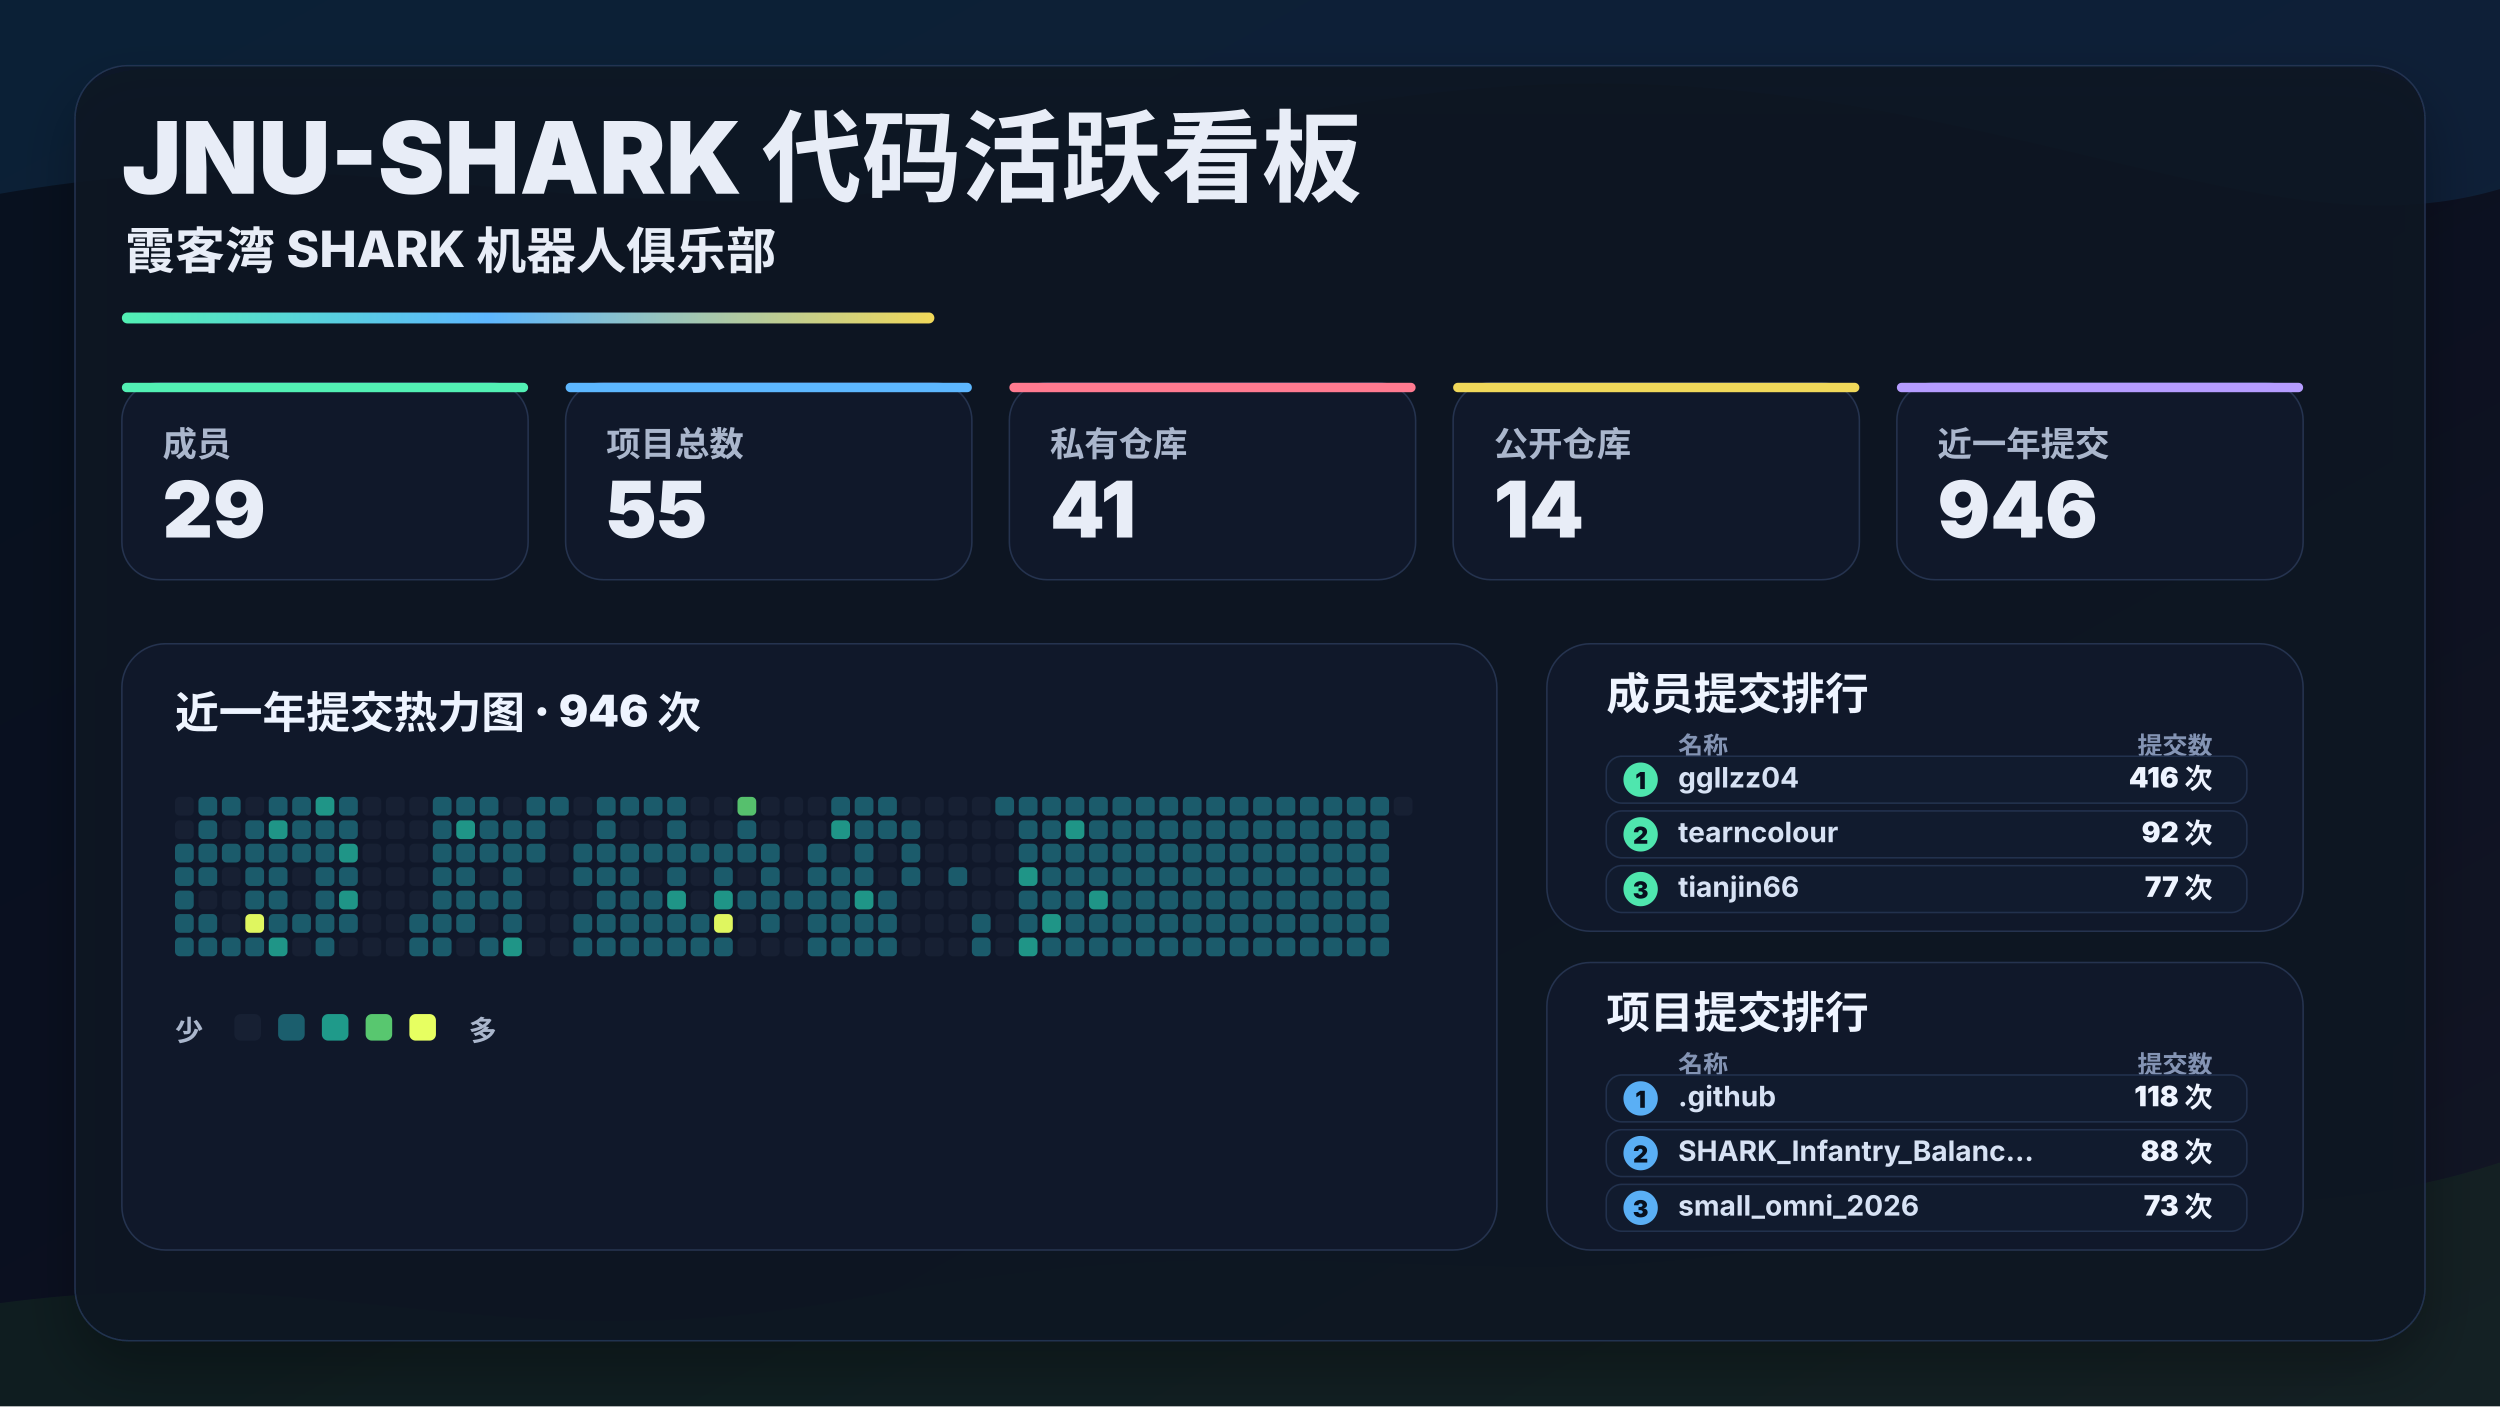
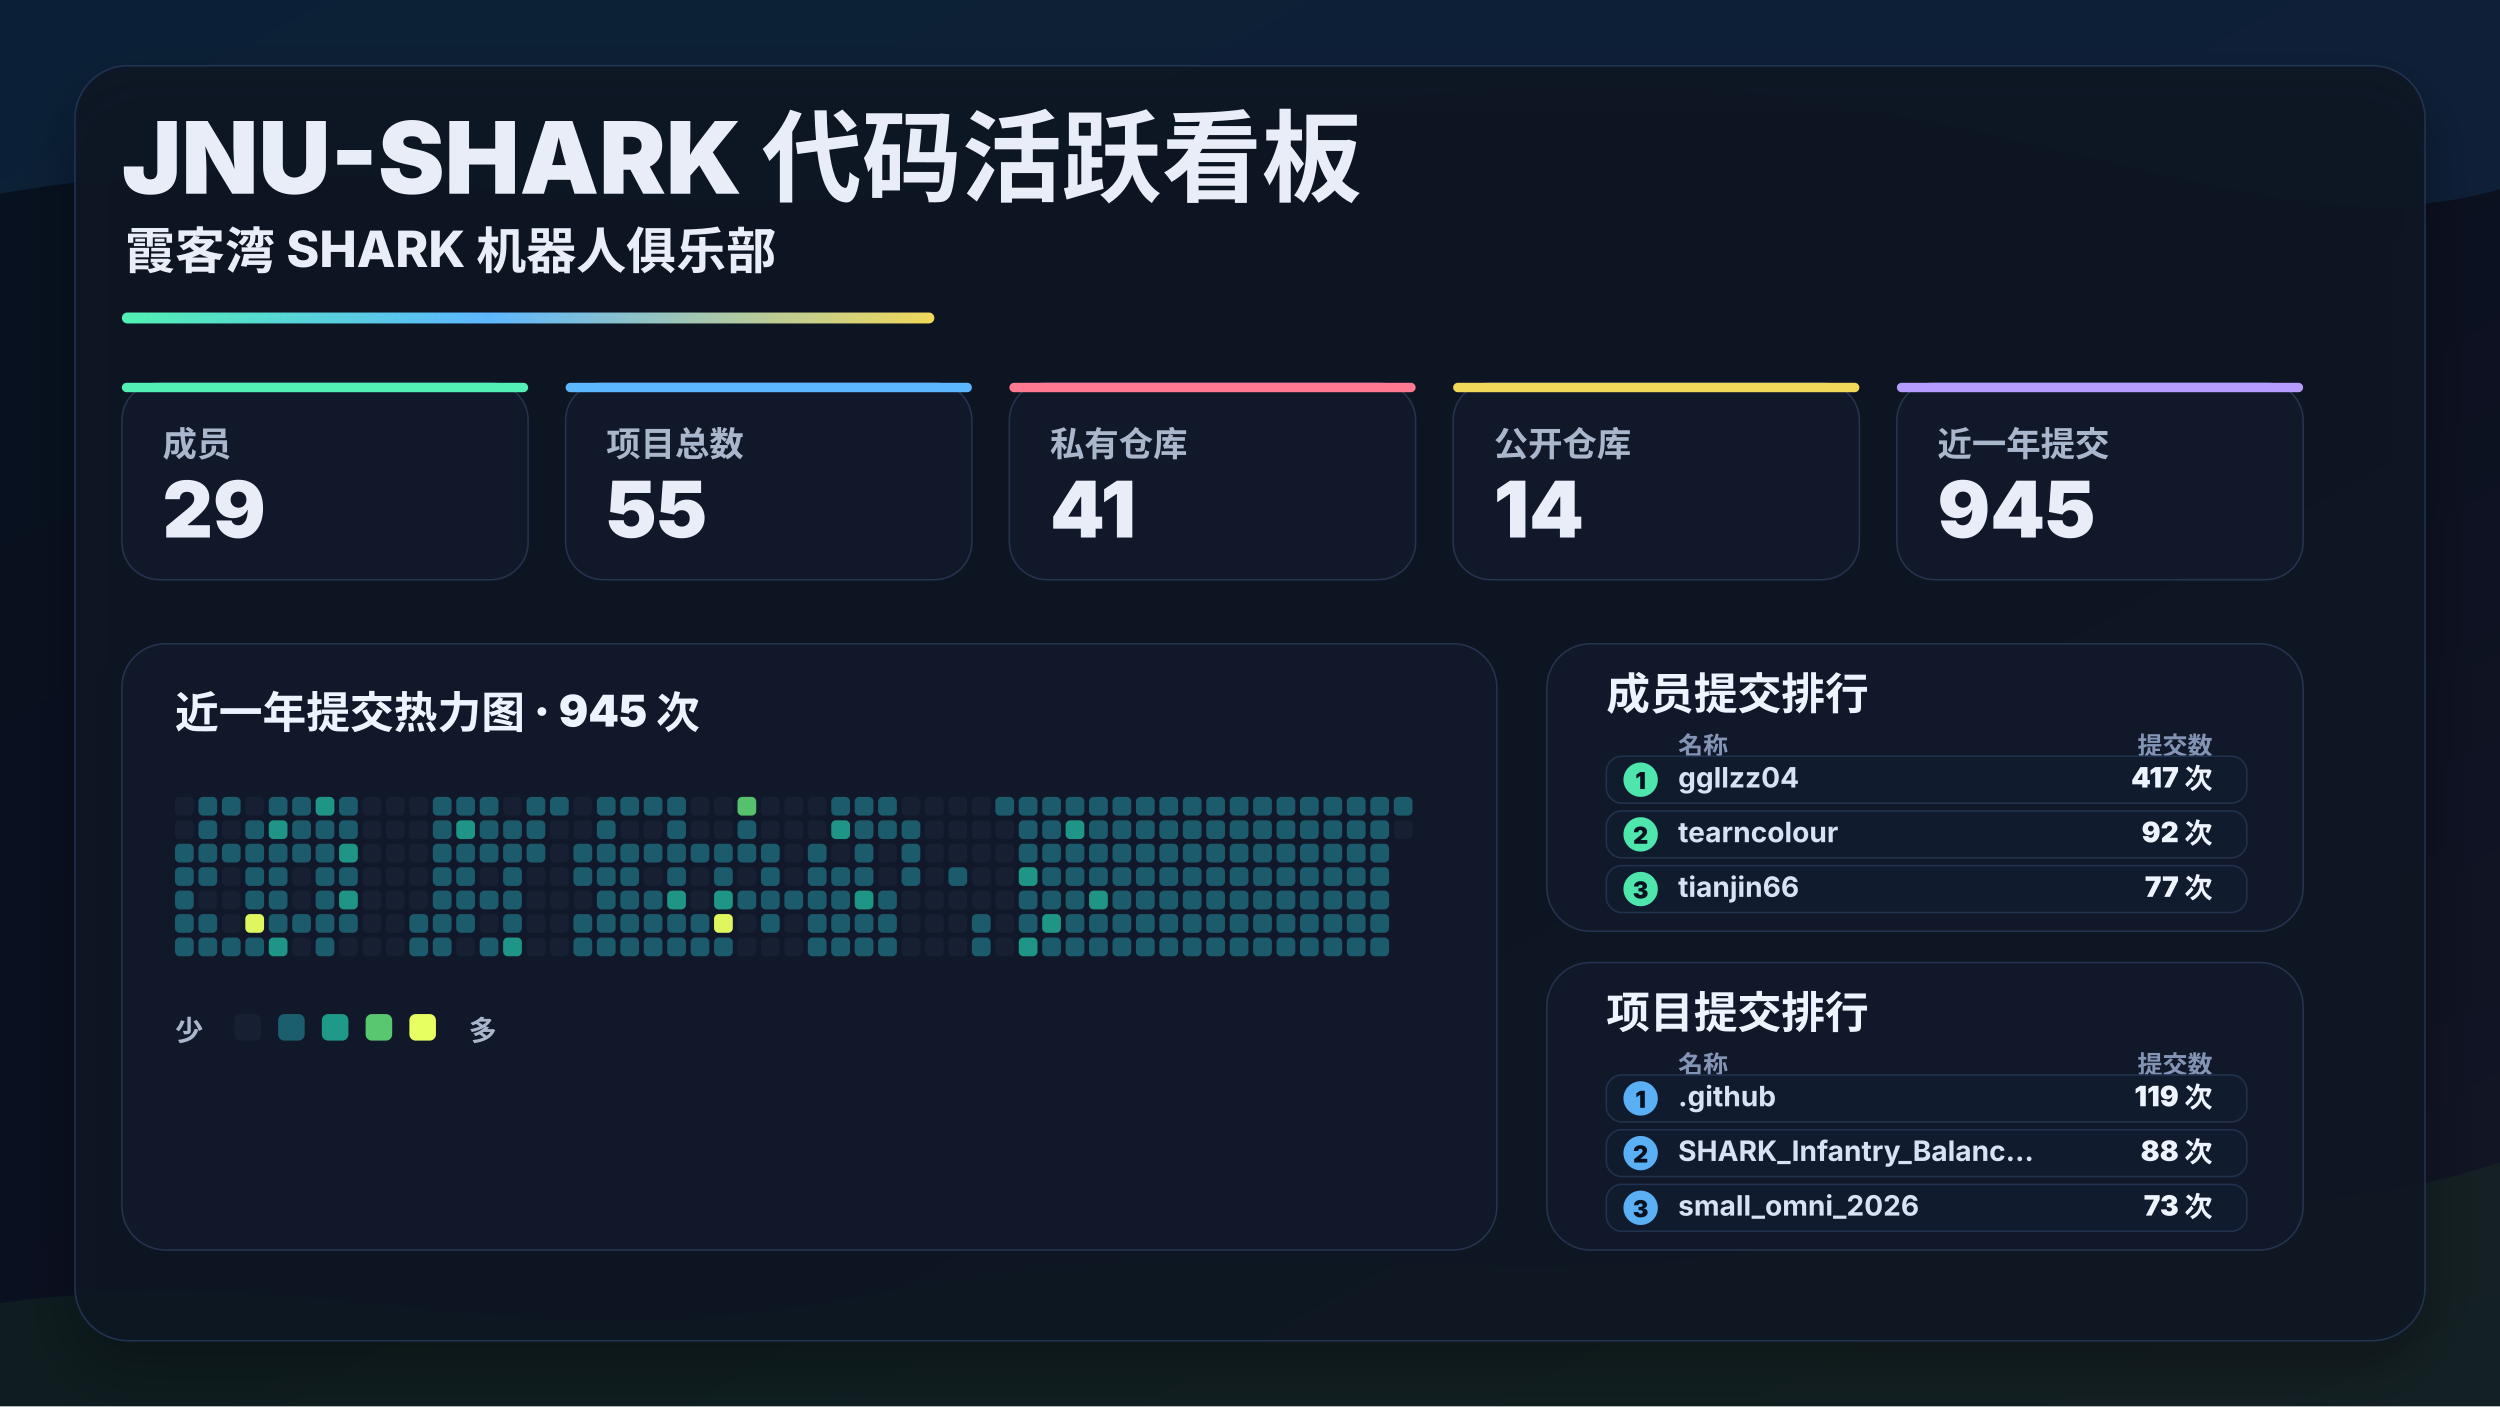
<svg xmlns="http://www.w3.org/2000/svg" width="1600" height="900" viewBox="0 0 1600 900" role="img" aria-labelledby="title desc">
  <defs>
    <linearGradient id="bg" x1="0" y1="0" x2="1" y2="1">
      <stop offset="0" stop-color="#07111f" />
      <stop offset="0.52" stop-color="#0b1020" />
      <stop offset="1" stop-color="#131625" />
    </linearGradient>
    <linearGradient id="hero" x1="0" y1="0" x2="1" y2="0">
      <stop offset="0" stop-color="#52f0b4" />
      <stop offset="0.45" stop-color="#5db7ff" />
      <stop offset="1" stop-color="#f0d85a" />
    </linearGradient>
    <filter id="softShadow" x="-10%" y="-10%" width="120%" height="120%">
      <feDropShadow dx="0" dy="18" stdDeviation="18" flood-color="#000000" flood-opacity="0.32" />
    </filter>
  </defs>
  <style>
    text { font-family: Inter, ui-sans-serif, system-ui, -apple-system, BlinkMacSystemFont, "Segoe UI", "PingFang SC", "Microsoft YaHei", sans-serif; fill: #e8edf7; }
    .title { font-size: 64px; font-weight: 900; letter-spacing: 0; }
    .subtitle { font-size: 32px; font-weight: 780; fill: #e8edf7; }
    .label { font-size: 22px; fill: #aab6cc; font-weight: 760; }
    .stat { font-size: 50px; font-weight: 900; }
    .section-title { font-size: 28px; font-weight: 860; fill: #eef4ff; }
    .table-head { font-size: 16px; fill: #8494b4; font-weight: 720; }
    .row-name { font-size: 18px; fill: #d7e2f4; font-weight: 720; }
    .row-value { font-size: 18px; fill: #eef4ff; font-weight: 860; }
    .rank { font-size: 15px; fill: #07111f; font-weight: 900; }
    .tiny { font-size: 18px; fill: #aab6cc; font-weight: 620; }
  </style>
  <rect width="1600" height="900" fill="url(#bg)" />
  <path d="M0 124 C250 80 385 160 620 114 C860 67 982 28 1220 74 C1392 108 1495 152 1600 121 L1600 0 L0 0 Z" fill="#12385c" opacity="0.38" />
  <path d="M0 834 C216 805 318 875 553 830 C835 776 935 837 1160 794 C1350 758 1464 789 1600 744 L1600 900 L0 900 Z" fill="#173622" opacity="0.36" />
  <g filter="url(#softShadow)">
    <rect x="48" y="42" width="1504" height="816" rx="34" fill="#0b1324" opacity="0.88" stroke="#263654" />
  </g>
  <text x="78" y="124" class="title">JNU-SHARK 代码活跃看板</text>
  <text x="80" y="172" class="subtitle">霞客湾 SHARK 机器人俱乐部</text>
  <rect x="78" y="200" width="520" height="7" rx="3.5" fill="url(#hero)" />
  <g>
    <rect x="78" y="245" width="260" height="126" rx="24" fill="#10182a" stroke="#25334f" />
    <rect x="78" y="245" width="260" height="6" rx="3" fill="#52f0b4" />
    <text x="104" y="292" class="label">成员</text>
    <text x="104" y="344" class="stat">29</text>
  </g>
  <g>
    <rect x="362" y="245" width="260" height="126" rx="24" fill="#10182a" stroke="#25334f" />
    <rect x="362" y="245" width="260" height="6" rx="3" fill="#5db7ff" />
    <text x="388" y="292" class="label">项目总数</text>
    <text x="388" y="344" class="stat">55</text>
  </g>
  <g>
    <rect x="646" y="245" width="260" height="126" rx="24" fill="#10182a" stroke="#25334f" />
    <rect x="646" y="245" width="260" height="6" rx="3" fill="#ff7a90" />
    <text x="672" y="292" class="label">私有仓库</text>
    <text x="672" y="344" class="stat">41</text>
  </g>
  <g>
    <rect x="930" y="245" width="260" height="126" rx="24" fill="#10182a" stroke="#25334f" />
    <rect x="930" y="245" width="260" height="6" rx="3" fill="#f0d85a" />
    <text x="956" y="292" class="label">公开仓库</text>
    <text x="956" y="344" class="stat">14</text>
  </g>
  <g>
    <rect x="1214" y="245" width="260" height="126" rx="24" fill="#10182a" stroke="#25334f" />
    <rect x="1214" y="245" width="260" height="6" rx="3" fill="#b59cff" />
    <text x="1240" y="292" class="label">近一年提交</text>
-     <text x="1240" y="344" class="stat">946</text>
+     <text x="1240" y="344" class="stat">945</text>
  </g>
  <rect x="78" y="412" width="880" height="388" rx="28" fill="#10182a" stroke="#25334f" />
-   <text x="112" y="466" class="section-title">近一年提交热力图 · 946 次</text>
+   <text x="112" y="466" class="section-title">近一年提交热力图 · 945 次</text>
  <rect x="112" y="510" width="12" height="12" rx="3" fill="#172033" opacity="0.96" />
  <rect x="112" y="525" width="12" height="12" rx="3" fill="#172033" opacity="0.96" />
  <rect x="112" y="540" width="12" height="12" rx="3" fill="#1b5e6d" opacity="0.96" />
  <rect x="112" y="555" width="12" height="12" rx="3" fill="#1b5e6d" opacity="0.96" />
  <rect x="112" y="570" width="12" height="12" rx="3" fill="#1b5e6d" opacity="0.96" />
  <rect x="112" y="585" width="12" height="12" rx="3" fill="#1b5e6d" opacity="0.96" />
  <rect x="112" y="600" width="12" height="12" rx="3" fill="#1b5e6d" opacity="0.96" />
  <rect x="127" y="510" width="12" height="12" rx="3" fill="#1b5e6d" opacity="0.96" />
  <rect x="127" y="525" width="12" height="12" rx="3" fill="#1b5e6d" opacity="0.96" />
  <rect x="127" y="540" width="12" height="12" rx="3" fill="#1b5e6d" opacity="0.96" />
  <rect x="127" y="555" width="12" height="12" rx="3" fill="#1b5e6d" opacity="0.96" />
  <rect x="127" y="570" width="12" height="12" rx="3" fill="#172033" opacity="0.96" />
  <rect x="127" y="585" width="12" height="12" rx="3" fill="#1b5e6d" opacity="0.96" />
  <rect x="127" y="600" width="12" height="12" rx="3" fill="#1b5e6d" opacity="0.96" />
  <rect x="142" y="510" width="12" height="12" rx="3" fill="#1b5e6d" opacity="0.96" />
  <rect x="142" y="525" width="12" height="12" rx="3" fill="#172033" opacity="0.96" />
  <rect x="142" y="540" width="12" height="12" rx="3" fill="#1b5e6d" opacity="0.96" />
  <rect x="142" y="555" width="12" height="12" rx="3" fill="#172033" opacity="0.96" />
  <rect x="142" y="570" width="12" height="12" rx="3" fill="#172033" opacity="0.96" />
  <rect x="142" y="585" width="12" height="12" rx="3" fill="#172033" opacity="0.96" />
  <rect x="142" y="600" width="12" height="12" rx="3" fill="#1b5e6d" opacity="0.96" />
  <rect x="157" y="510" width="12" height="12" rx="3" fill="#172033" opacity="0.96" />
  <rect x="157" y="525" width="12" height="12" rx="3" fill="#1b5e6d" opacity="0.96" />
  <rect x="157" y="540" width="12" height="12" rx="3" fill="#1b5e6d" opacity="0.96" />
  <rect x="157" y="555" width="12" height="12" rx="3" fill="#1b5e6d" opacity="0.96" />
  <rect x="157" y="570" width="12" height="12" rx="3" fill="#1b5e6d" opacity="0.96" />
  <rect x="157" y="585" width="12" height="12" rx="3" fill="#e7ff61" opacity="0.96" />
  <rect x="157" y="600" width="12" height="12" rx="3" fill="#1b5e6d" opacity="0.96" />
  <rect x="172" y="510" width="12" height="12" rx="3" fill="#1b5e6d" opacity="0.96" />
  <rect x="172" y="525" width="12" height="12" rx="3" fill="#1f9a8a" opacity="0.96" />
  <rect x="172" y="540" width="12" height="12" rx="3" fill="#1b5e6d" opacity="0.96" />
  <rect x="172" y="555" width="12" height="12" rx="3" fill="#1b5e6d" opacity="0.96" />
  <rect x="172" y="570" width="12" height="12" rx="3" fill="#1b5e6d" opacity="0.96" />
  <rect x="172" y="585" width="12" height="12" rx="3" fill="#1b5e6d" opacity="0.96" />
  <rect x="172" y="600" width="12" height="12" rx="3" fill="#1f9a8a" opacity="0.96" />
  <rect x="187" y="510" width="12" height="12" rx="3" fill="#1b5e6d" opacity="0.96" />
  <rect x="187" y="525" width="12" height="12" rx="3" fill="#1b5e6d" opacity="0.96" />
  <rect x="187" y="540" width="12" height="12" rx="3" fill="#1b5e6d" opacity="0.96" />
  <rect x="187" y="555" width="12" height="12" rx="3" fill="#172033" opacity="0.96" />
  <rect x="187" y="570" width="12" height="12" rx="3" fill="#172033" opacity="0.96" />
  <rect x="187" y="585" width="12" height="12" rx="3" fill="#1b5e6d" opacity="0.96" />
  <rect x="187" y="600" width="12" height="12" rx="3" fill="#172033" opacity="0.96" />
  <rect x="202" y="510" width="12" height="12" rx="3" fill="#1f9a8a" opacity="0.96" />
  <rect x="202" y="525" width="12" height="12" rx="3" fill="#1b5e6d" opacity="0.96" />
  <rect x="202" y="540" width="12" height="12" rx="3" fill="#1b5e6d" opacity="0.96" />
  <rect x="202" y="555" width="12" height="12" rx="3" fill="#1b5e6d" opacity="0.96" />
  <rect x="202" y="570" width="12" height="12" rx="3" fill="#1b5e6d" opacity="0.96" />
  <rect x="202" y="585" width="12" height="12" rx="3" fill="#1b5e6d" opacity="0.96" />
  <rect x="202" y="600" width="12" height="12" rx="3" fill="#1b5e6d" opacity="0.96" />
  <rect x="217" y="510" width="12" height="12" rx="3" fill="#1b5e6d" opacity="0.96" />
  <rect x="217" y="525" width="12" height="12" rx="3" fill="#1b5e6d" opacity="0.96" />
  <rect x="217" y="540" width="12" height="12" rx="3" fill="#1f9a8a" opacity="0.96" />
  <rect x="217" y="555" width="12" height="12" rx="3" fill="#1b5e6d" opacity="0.96" />
  <rect x="217" y="570" width="12" height="12" rx="3" fill="#1f9a8a" opacity="0.96" />
  <rect x="217" y="585" width="12" height="12" rx="3" fill="#1b5e6d" opacity="0.96" />
  <rect x="217" y="600" width="12" height="12" rx="3" fill="#172033" opacity="0.96" />
  <rect x="232" y="510" width="12" height="12" rx="3" fill="#172033" opacity="0.96" />
  <rect x="232" y="525" width="12" height="12" rx="3" fill="#172033" opacity="0.96" />
  <rect x="232" y="540" width="12" height="12" rx="3" fill="#172033" opacity="0.96" />
  <rect x="232" y="555" width="12" height="12" rx="3" fill="#172033" opacity="0.96" />
  <rect x="232" y="570" width="12" height="12" rx="3" fill="#172033" opacity="0.96" />
  <rect x="232" y="585" width="12" height="12" rx="3" fill="#172033" opacity="0.96" />
  <rect x="232" y="600" width="12" height="12" rx="3" fill="#172033" opacity="0.96" />
  <rect x="247" y="510" width="12" height="12" rx="3" fill="#172033" opacity="0.96" />
  <rect x="247" y="525" width="12" height="12" rx="3" fill="#172033" opacity="0.96" />
  <rect x="247" y="540" width="12" height="12" rx="3" fill="#172033" opacity="0.96" />
  <rect x="247" y="555" width="12" height="12" rx="3" fill="#172033" opacity="0.96" />
  <rect x="247" y="570" width="12" height="12" rx="3" fill="#172033" opacity="0.96" />
  <rect x="247" y="585" width="12" height="12" rx="3" fill="#172033" opacity="0.96" />
  <rect x="247" y="600" width="12" height="12" rx="3" fill="#172033" opacity="0.96" />
  <rect x="262" y="510" width="12" height="12" rx="3" fill="#172033" opacity="0.96" />
  <rect x="262" y="525" width="12" height="12" rx="3" fill="#172033" opacity="0.96" />
  <rect x="262" y="540" width="12" height="12" rx="3" fill="#172033" opacity="0.96" />
  <rect x="262" y="555" width="12" height="12" rx="3" fill="#172033" opacity="0.96" />
  <rect x="262" y="570" width="12" height="12" rx="3" fill="#172033" opacity="0.96" />
  <rect x="262" y="585" width="12" height="12" rx="3" fill="#1b5e6d" opacity="0.96" />
  <rect x="262" y="600" width="12" height="12" rx="3" fill="#1b5e6d" opacity="0.96" />
  <rect x="277" y="510" width="12" height="12" rx="3" fill="#1b5e6d" opacity="0.96" />
  <rect x="277" y="525" width="12" height="12" rx="3" fill="#1b5e6d" opacity="0.96" />
  <rect x="277" y="540" width="12" height="12" rx="3" fill="#1b5e6d" opacity="0.96" />
  <rect x="277" y="555" width="12" height="12" rx="3" fill="#1b5e6d" opacity="0.96" />
  <rect x="277" y="570" width="12" height="12" rx="3" fill="#1b5e6d" opacity="0.96" />
  <rect x="277" y="585" width="12" height="12" rx="3" fill="#1b5e6d" opacity="0.96" />
  <rect x="277" y="600" width="12" height="12" rx="3" fill="#1b5e6d" opacity="0.96" />
  <rect x="292" y="510" width="12" height="12" rx="3" fill="#1b5e6d" opacity="0.96" />
  <rect x="292" y="525" width="12" height="12" rx="3" fill="#1f9a8a" opacity="0.96" />
  <rect x="292" y="540" width="12" height="12" rx="3" fill="#1b5e6d" opacity="0.96" />
  <rect x="292" y="555" width="12" height="12" rx="3" fill="#1b5e6d" opacity="0.96" />
  <rect x="292" y="570" width="12" height="12" rx="3" fill="#1b5e6d" opacity="0.96" />
  <rect x="292" y="585" width="12" height="12" rx="3" fill="#1b5e6d" opacity="0.96" />
  <rect x="292" y="600" width="12" height="12" rx="3" fill="#172033" opacity="0.96" />
  <rect x="307" y="510" width="12" height="12" rx="3" fill="#1b5e6d" opacity="0.96" />
  <rect x="307" y="525" width="12" height="12" rx="3" fill="#1b5e6d" opacity="0.96" />
  <rect x="307" y="540" width="12" height="12" rx="3" fill="#1b5e6d" opacity="0.96" />
  <rect x="307" y="555" width="12" height="12" rx="3" fill="#172033" opacity="0.96" />
  <rect x="307" y="570" width="12" height="12" rx="3" fill="#1b5e6d" opacity="0.96" />
  <rect x="307" y="585" width="12" height="12" rx="3" fill="#172033" opacity="0.96" />
  <rect x="307" y="600" width="12" height="12" rx="3" fill="#1b5e6d" opacity="0.96" />
  <rect x="322" y="510" width="12" height="12" rx="3" fill="#172033" opacity="0.96" />
  <rect x="322" y="525" width="12" height="12" rx="3" fill="#1b5e6d" opacity="0.96" />
  <rect x="322" y="540" width="12" height="12" rx="3" fill="#1b5e6d" opacity="0.96" />
  <rect x="322" y="555" width="12" height="12" rx="3" fill="#1b5e6d" opacity="0.96" />
  <rect x="322" y="570" width="12" height="12" rx="3" fill="#1b5e6d" opacity="0.96" />
  <rect x="322" y="585" width="12" height="12" rx="3" fill="#1b5e6d" opacity="0.96" />
  <rect x="322" y="600" width="12" height="12" rx="3" fill="#1f9a8a" opacity="0.96" />
  <rect x="337" y="510" width="12" height="12" rx="3" fill="#1b5e6d" opacity="0.96" />
  <rect x="337" y="525" width="12" height="12" rx="3" fill="#1b5e6d" opacity="0.96" />
  <rect x="337" y="540" width="12" height="12" rx="3" fill="#1b5e6d" opacity="0.96" />
  <rect x="337" y="555" width="12" height="12" rx="3" fill="#172033" opacity="0.96" />
  <rect x="337" y="570" width="12" height="12" rx="3" fill="#172033" opacity="0.96" />
  <rect x="337" y="585" width="12" height="12" rx="3" fill="#172033" opacity="0.96" />
  <rect x="337" y="600" width="12" height="12" rx="3" fill="#172033" opacity="0.96" />
  <rect x="352" y="510" width="12" height="12" rx="3" fill="#1b5e6d" opacity="0.96" />
  <rect x="352" y="525" width="12" height="12" rx="3" fill="#172033" opacity="0.96" />
  <rect x="352" y="540" width="12" height="12" rx="3" fill="#172033" opacity="0.96" />
  <rect x="352" y="555" width="12" height="12" rx="3" fill="#172033" opacity="0.96" />
  <rect x="352" y="570" width="12" height="12" rx="3" fill="#172033" opacity="0.96" />
  <rect x="352" y="585" width="12" height="12" rx="3" fill="#172033" opacity="0.96" />
  <rect x="352" y="600" width="12" height="12" rx="3" fill="#172033" opacity="0.96" />
  <rect x="367" y="510" width="12" height="12" rx="3" fill="#172033" opacity="0.96" />
  <rect x="367" y="525" width="12" height="12" rx="3" fill="#172033" opacity="0.96" />
  <rect x="367" y="540" width="12" height="12" rx="3" fill="#1b5e6d" opacity="0.96" />
  <rect x="367" y="555" width="12" height="12" rx="3" fill="#1b5e6d" opacity="0.96" />
  <rect x="367" y="570" width="12" height="12" rx="3" fill="#172033" opacity="0.96" />
  <rect x="367" y="585" width="12" height="12" rx="3" fill="#1b5e6d" opacity="0.96" />
  <rect x="367" y="600" width="12" height="12" rx="3" fill="#1b5e6d" opacity="0.96" />
  <rect x="382" y="510" width="12" height="12" rx="3" fill="#1b5e6d" opacity="0.96" />
  <rect x="382" y="525" width="12" height="12" rx="3" fill="#1b5e6d" opacity="0.96" />
  <rect x="382" y="540" width="12" height="12" rx="3" fill="#1b5e6d" opacity="0.96" />
  <rect x="382" y="555" width="12" height="12" rx="3" fill="#1b5e6d" opacity="0.96" />
  <rect x="382" y="570" width="12" height="12" rx="3" fill="#1b5e6d" opacity="0.96" />
  <rect x="382" y="585" width="12" height="12" rx="3" fill="#1b5e6d" opacity="0.96" />
  <rect x="382" y="600" width="12" height="12" rx="3" fill="#1b5e6d" opacity="0.96" />
  <rect x="397" y="510" width="12" height="12" rx="3" fill="#1b5e6d" opacity="0.96" />
  <rect x="397" y="525" width="12" height="12" rx="3" fill="#172033" opacity="0.96" />
  <rect x="397" y="540" width="12" height="12" rx="3" fill="#1b5e6d" opacity="0.96" />
  <rect x="397" y="555" width="12" height="12" rx="3" fill="#1b5e6d" opacity="0.96" />
  <rect x="397" y="570" width="12" height="12" rx="3" fill="#1b5e6d" opacity="0.96" />
  <rect x="397" y="585" width="12" height="12" rx="3" fill="#1b5e6d" opacity="0.96" />
  <rect x="397" y="600" width="12" height="12" rx="3" fill="#1b5e6d" opacity="0.96" />
  <rect x="412" y="510" width="12" height="12" rx="3" fill="#1b5e6d" opacity="0.96" />
  <rect x="412" y="525" width="12" height="12" rx="3" fill="#172033" opacity="0.96" />
  <rect x="412" y="540" width="12" height="12" rx="3" fill="#1b5e6d" opacity="0.96" />
  <rect x="412" y="555" width="12" height="12" rx="3" fill="#172033" opacity="0.96" />
  <rect x="412" y="570" width="12" height="12" rx="3" fill="#1b5e6d" opacity="0.96" />
  <rect x="412" y="585" width="12" height="12" rx="3" fill="#1b5e6d" opacity="0.96" />
  <rect x="412" y="600" width="12" height="12" rx="3" fill="#1b5e6d" opacity="0.96" />
  <rect x="427" y="510" width="12" height="12" rx="3" fill="#1b5e6d" opacity="0.96" />
  <rect x="427" y="525" width="12" height="12" rx="3" fill="#1b5e6d" opacity="0.96" />
  <rect x="427" y="540" width="12" height="12" rx="3" fill="#1b5e6d" opacity="0.96" />
  <rect x="427" y="555" width="12" height="12" rx="3" fill="#1b5e6d" opacity="0.96" />
  <rect x="427" y="570" width="12" height="12" rx="3" fill="#1f9a8a" opacity="0.96" />
  <rect x="427" y="585" width="12" height="12" rx="3" fill="#1b5e6d" opacity="0.96" />
  <rect x="427" y="600" width="12" height="12" rx="3" fill="#1b5e6d" opacity="0.96" />
  <rect x="442" y="510" width="12" height="12" rx="3" fill="#172033" opacity="0.96" />
  <rect x="442" y="525" width="12" height="12" rx="3" fill="#172033" opacity="0.96" />
  <rect x="442" y="540" width="12" height="12" rx="3" fill="#1b5e6d" opacity="0.96" />
  <rect x="442" y="555" width="12" height="12" rx="3" fill="#172033" opacity="0.96" />
  <rect x="442" y="570" width="12" height="12" rx="3" fill="#172033" opacity="0.96" />
  <rect x="442" y="585" width="12" height="12" rx="3" fill="#1b5e6d" opacity="0.96" />
  <rect x="442" y="600" width="12" height="12" rx="3" fill="#1b5e6d" opacity="0.96" />
  <rect x="457" y="510" width="12" height="12" rx="3" fill="#172033" opacity="0.96" />
  <rect x="457" y="525" width="12" height="12" rx="3" fill="#172033" opacity="0.96" />
  <rect x="457" y="540" width="12" height="12" rx="3" fill="#1b5e6d" opacity="0.96" />
  <rect x="457" y="555" width="12" height="12" rx="3" fill="#1b5e6d" opacity="0.96" />
  <rect x="457" y="570" width="12" height="12" rx="3" fill="#1f9a8a" opacity="0.96" />
  <rect x="457" y="585" width="12" height="12" rx="3" fill="#e7ff61" opacity="0.96" />
  <rect x="457" y="600" width="12" height="12" rx="3" fill="#1b5e6d" opacity="0.96" />
  <rect x="472" y="510" width="12" height="12" rx="3" fill="#58c76f" opacity="0.96" />
  <rect x="472" y="525" width="12" height="12" rx="3" fill="#1b5e6d" opacity="0.96" />
  <rect x="472" y="540" width="12" height="12" rx="3" fill="#1b5e6d" opacity="0.96" />
  <rect x="472" y="555" width="12" height="12" rx="3" fill="#172033" opacity="0.96" />
  <rect x="472" y="570" width="12" height="12" rx="3" fill="#1b5e6d" opacity="0.96" />
  <rect x="472" y="585" width="12" height="12" rx="3" fill="#172033" opacity="0.96" />
  <rect x="472" y="600" width="12" height="12" rx="3" fill="#172033" opacity="0.96" />
  <rect x="487" y="510" width="12" height="12" rx="3" fill="#172033" opacity="0.96" />
  <rect x="487" y="525" width="12" height="12" rx="3" fill="#172033" opacity="0.96" />
  <rect x="487" y="540" width="12" height="12" rx="3" fill="#1b5e6d" opacity="0.96" />
  <rect x="487" y="555" width="12" height="12" rx="3" fill="#1b5e6d" opacity="0.96" />
  <rect x="487" y="570" width="12" height="12" rx="3" fill="#1b5e6d" opacity="0.96" />
  <rect x="487" y="585" width="12" height="12" rx="3" fill="#1b5e6d" opacity="0.96" />
  <rect x="487" y="600" width="12" height="12" rx="3" fill="#172033" opacity="0.96" />
  <rect x="502" y="510" width="12" height="12" rx="3" fill="#172033" opacity="0.96" />
  <rect x="502" y="525" width="12" height="12" rx="3" fill="#172033" opacity="0.96" />
  <rect x="502" y="540" width="12" height="12" rx="3" fill="#172033" opacity="0.96" />
  <rect x="502" y="555" width="12" height="12" rx="3" fill="#172033" opacity="0.96" />
  <rect x="502" y="570" width="12" height="12" rx="3" fill="#1b5e6d" opacity="0.96" />
  <rect x="502" y="585" width="12" height="12" rx="3" fill="#172033" opacity="0.96" />
  <rect x="502" y="600" width="12" height="12" rx="3" fill="#172033" opacity="0.96" />
  <rect x="517" y="510" width="12" height="12" rx="3" fill="#172033" opacity="0.96" />
  <rect x="517" y="525" width="12" height="12" rx="3" fill="#172033" opacity="0.96" />
  <rect x="517" y="540" width="12" height="12" rx="3" fill="#1b5e6d" opacity="0.96" />
  <rect x="517" y="555" width="12" height="12" rx="3" fill="#1b5e6d" opacity="0.96" />
  <rect x="517" y="570" width="12" height="12" rx="3" fill="#1b5e6d" opacity="0.96" />
  <rect x="517" y="585" width="12" height="12" rx="3" fill="#1b5e6d" opacity="0.96" />
  <rect x="517" y="600" width="12" height="12" rx="3" fill="#1b5e6d" opacity="0.96" />
  <rect x="532" y="510" width="12" height="12" rx="3" fill="#1b5e6d" opacity="0.96" />
  <rect x="532" y="525" width="12" height="12" rx="3" fill="#1f9a8a" opacity="0.96" />
  <rect x="532" y="540" width="12" height="12" rx="3" fill="#172033" opacity="0.96" />
  <rect x="532" y="555" width="12" height="12" rx="3" fill="#1b5e6d" opacity="0.96" />
  <rect x="532" y="570" width="12" height="12" rx="3" fill="#1b5e6d" opacity="0.96" />
  <rect x="532" y="585" width="12" height="12" rx="3" fill="#1b5e6d" opacity="0.96" />
  <rect x="532" y="600" width="12" height="12" rx="3" fill="#1b5e6d" opacity="0.96" />
  <rect x="547" y="510" width="12" height="12" rx="3" fill="#1b5e6d" opacity="0.96" />
  <rect x="547" y="525" width="12" height="12" rx="3" fill="#1b5e6d" opacity="0.96" />
  <rect x="547" y="540" width="12" height="12" rx="3" fill="#1b5e6d" opacity="0.96" />
  <rect x="547" y="555" width="12" height="12" rx="3" fill="#1b5e6d" opacity="0.96" />
  <rect x="547" y="570" width="12" height="12" rx="3" fill="#1f9a8a" opacity="0.96" />
  <rect x="547" y="585" width="12" height="12" rx="3" fill="#1b5e6d" opacity="0.96" />
  <rect x="547" y="600" width="12" height="12" rx="3" fill="#1b5e6d" opacity="0.96" />
  <rect x="562" y="510" width="12" height="12" rx="3" fill="#1b5e6d" opacity="0.96" />
  <rect x="562" y="525" width="12" height="12" rx="3" fill="#1b5e6d" opacity="0.96" />
  <rect x="562" y="540" width="12" height="12" rx="3" fill="#172033" opacity="0.96" />
  <rect x="562" y="555" width="12" height="12" rx="3" fill="#172033" opacity="0.96" />
  <rect x="562" y="570" width="12" height="12" rx="3" fill="#1b5e6d" opacity="0.96" />
  <rect x="562" y="585" width="12" height="12" rx="3" fill="#1b5e6d" opacity="0.96" />
  <rect x="562" y="600" width="12" height="12" rx="3" fill="#1b5e6d" opacity="0.96" />
  <rect x="577" y="510" width="12" height="12" rx="3" fill="#172033" opacity="0.96" />
  <rect x="577" y="525" width="12" height="12" rx="3" fill="#1b5e6d" opacity="0.96" />
  <rect x="577" y="540" width="12" height="12" rx="3" fill="#1b5e6d" opacity="0.96" />
  <rect x="577" y="555" width="12" height="12" rx="3" fill="#1b5e6d" opacity="0.96" />
  <rect x="577" y="570" width="12" height="12" rx="3" fill="#172033" opacity="0.96" />
  <rect x="577" y="585" width="12" height="12" rx="3" fill="#172033" opacity="0.96" />
  <rect x="577" y="600" width="12" height="12" rx="3" fill="#172033" opacity="0.96" />
  <rect x="592" y="510" width="12" height="12" rx="3" fill="#172033" opacity="0.96" />
  <rect x="592" y="525" width="12" height="12" rx="3" fill="#172033" opacity="0.96" />
  <rect x="592" y="540" width="12" height="12" rx="3" fill="#172033" opacity="0.96" />
  <rect x="592" y="555" width="12" height="12" rx="3" fill="#172033" opacity="0.96" />
  <rect x="592" y="570" width="12" height="12" rx="3" fill="#172033" opacity="0.96" />
  <rect x="592" y="585" width="12" height="12" rx="3" fill="#172033" opacity="0.96" />
  <rect x="592" y="600" width="12" height="12" rx="3" fill="#172033" opacity="0.96" />
  <rect x="607" y="510" width="12" height="12" rx="3" fill="#172033" opacity="0.96" />
  <rect x="607" y="525" width="12" height="12" rx="3" fill="#172033" opacity="0.96" />
  <rect x="607" y="540" width="12" height="12" rx="3" fill="#172033" opacity="0.96" />
  <rect x="607" y="555" width="12" height="12" rx="3" fill="#1b5e6d" opacity="0.96" />
  <rect x="607" y="570" width="12" height="12" rx="3" fill="#172033" opacity="0.96" />
  <rect x="607" y="585" width="12" height="12" rx="3" fill="#172033" opacity="0.96" />
  <rect x="607" y="600" width="12" height="12" rx="3" fill="#172033" opacity="0.96" />
  <rect x="622" y="510" width="12" height="12" rx="3" fill="#172033" opacity="0.96" />
  <rect x="622" y="525" width="12" height="12" rx="3" fill="#172033" opacity="0.96" />
  <rect x="622" y="540" width="12" height="12" rx="3" fill="#172033" opacity="0.96" />
  <rect x="622" y="555" width="12" height="12" rx="3" fill="#172033" opacity="0.96" />
  <rect x="622" y="570" width="12" height="12" rx="3" fill="#172033" opacity="0.96" />
  <rect x="622" y="585" width="12" height="12" rx="3" fill="#1b5e6d" opacity="0.96" />
  <rect x="622" y="600" width="12" height="12" rx="3" fill="#1b5e6d" opacity="0.96" />
  <rect x="637" y="510" width="12" height="12" rx="3" fill="#1b5e6d" opacity="0.96" />
  <rect x="637" y="525" width="12" height="12" rx="3" fill="#172033" opacity="0.96" />
  <rect x="637" y="540" width="12" height="12" rx="3" fill="#172033" opacity="0.96" />
  <rect x="637" y="555" width="12" height="12" rx="3" fill="#172033" opacity="0.96" />
  <rect x="637" y="570" width="12" height="12" rx="3" fill="#172033" opacity="0.96" />
  <rect x="637" y="585" width="12" height="12" rx="3" fill="#172033" opacity="0.96" />
  <rect x="637" y="600" width="12" height="12" rx="3" fill="#172033" opacity="0.96" />
  <rect x="652" y="510" width="12" height="12" rx="3" fill="#1b5e6d" opacity="0.96" />
  <rect x="652" y="525" width="12" height="12" rx="3" fill="#1b5e6d" opacity="0.96" />
  <rect x="652" y="540" width="12" height="12" rx="3" fill="#1b5e6d" opacity="0.96" />
  <rect x="652" y="555" width="12" height="12" rx="3" fill="#1f9a8a" opacity="0.96" />
  <rect x="652" y="570" width="12" height="12" rx="3" fill="#1b5e6d" opacity="0.96" />
  <rect x="652" y="585" width="12" height="12" rx="3" fill="#1b5e6d" opacity="0.96" />
  <rect x="652" y="600" width="12" height="12" rx="3" fill="#1f9a8a" opacity="0.96" />
  <rect x="667" y="510" width="12" height="12" rx="3" fill="#1b5e6d" opacity="0.96" />
  <rect x="667" y="525" width="12" height="12" rx="3" fill="#1b5e6d" opacity="0.96" />
  <rect x="667" y="540" width="12" height="12" rx="3" fill="#1b5e6d" opacity="0.96" />
  <rect x="667" y="555" width="12" height="12" rx="3" fill="#1b5e6d" opacity="0.96" />
  <rect x="667" y="570" width="12" height="12" rx="3" fill="#1b5e6d" opacity="0.96" />
  <rect x="667" y="585" width="12" height="12" rx="3" fill="#1f9a8a" opacity="0.96" />
  <rect x="667" y="600" width="12" height="12" rx="3" fill="#1b5e6d" opacity="0.96" />
  <rect x="682" y="510" width="12" height="12" rx="3" fill="#1b5e6d" opacity="0.96" />
  <rect x="682" y="525" width="12" height="12" rx="3" fill="#1f9a8a" opacity="0.96" />
  <rect x="682" y="540" width="12" height="12" rx="3" fill="#1b5e6d" opacity="0.96" />
  <rect x="682" y="555" width="12" height="12" rx="3" fill="#1b5e6d" opacity="0.96" />
  <rect x="682" y="570" width="12" height="12" rx="3" fill="#1b5e6d" opacity="0.96" />
  <rect x="682" y="585" width="12" height="12" rx="3" fill="#1b5e6d" opacity="0.96" />
  <rect x="682" y="600" width="12" height="12" rx="3" fill="#1b5e6d" opacity="0.96" />
  <rect x="697" y="510" width="12" height="12" rx="3" fill="#1b5e6d" opacity="0.96" />
  <rect x="697" y="525" width="12" height="12" rx="3" fill="#1b5e6d" opacity="0.96" />
  <rect x="697" y="540" width="12" height="12" rx="3" fill="#1b5e6d" opacity="0.96" />
  <rect x="697" y="555" width="12" height="12" rx="3" fill="#1b5e6d" opacity="0.96" />
  <rect x="697" y="570" width="12" height="12" rx="3" fill="#1f9a8a" opacity="0.96" />
  <rect x="697" y="585" width="12" height="12" rx="3" fill="#1b5e6d" opacity="0.96" />
  <rect x="697" y="600" width="12" height="12" rx="3" fill="#1b5e6d" opacity="0.96" />
  <rect x="712" y="510" width="12" height="12" rx="3" fill="#1b5e6d" opacity="0.96" />
  <rect x="712" y="525" width="12" height="12" rx="3" fill="#1b5e6d" opacity="0.96" />
  <rect x="712" y="540" width="12" height="12" rx="3" fill="#1b5e6d" opacity="0.96" />
  <rect x="712" y="555" width="12" height="12" rx="3" fill="#1b5e6d" opacity="0.96" />
  <rect x="712" y="570" width="12" height="12" rx="3" fill="#1b5e6d" opacity="0.96" />
  <rect x="712" y="585" width="12" height="12" rx="3" fill="#1b5e6d" opacity="0.96" />
  <rect x="712" y="600" width="12" height="12" rx="3" fill="#1b5e6d" opacity="0.96" />
  <rect x="727" y="510" width="12" height="12" rx="3" fill="#1b5e6d" opacity="0.96" />
  <rect x="727" y="525" width="12" height="12" rx="3" fill="#1b5e6d" opacity="0.96" />
  <rect x="727" y="540" width="12" height="12" rx="3" fill="#1b5e6d" opacity="0.96" />
  <rect x="727" y="555" width="12" height="12" rx="3" fill="#1b5e6d" opacity="0.96" />
  <rect x="727" y="570" width="12" height="12" rx="3" fill="#1b5e6d" opacity="0.96" />
  <rect x="727" y="585" width="12" height="12" rx="3" fill="#1b5e6d" opacity="0.96" />
  <rect x="727" y="600" width="12" height="12" rx="3" fill="#1b5e6d" opacity="0.96" />
  <rect x="742" y="510" width="12" height="12" rx="3" fill="#1b5e6d" opacity="0.96" />
  <rect x="742" y="525" width="12" height="12" rx="3" fill="#1b5e6d" opacity="0.96" />
  <rect x="742" y="540" width="12" height="12" rx="3" fill="#1b5e6d" opacity="0.96" />
  <rect x="742" y="555" width="12" height="12" rx="3" fill="#1b5e6d" opacity="0.96" />
  <rect x="742" y="570" width="12" height="12" rx="3" fill="#1b5e6d" opacity="0.96" />
  <rect x="742" y="585" width="12" height="12" rx="3" fill="#1b5e6d" opacity="0.96" />
  <rect x="742" y="600" width="12" height="12" rx="3" fill="#1b5e6d" opacity="0.96" />
  <rect x="757" y="510" width="12" height="12" rx="3" fill="#1b5e6d" opacity="0.96" />
  <rect x="757" y="525" width="12" height="12" rx="3" fill="#1b5e6d" opacity="0.96" />
  <rect x="757" y="540" width="12" height="12" rx="3" fill="#1b5e6d" opacity="0.96" />
  <rect x="757" y="555" width="12" height="12" rx="3" fill="#1b5e6d" opacity="0.96" />
  <rect x="757" y="570" width="12" height="12" rx="3" fill="#1b5e6d" opacity="0.96" />
  <rect x="757" y="585" width="12" height="12" rx="3" fill="#1b5e6d" opacity="0.96" />
  <rect x="757" y="600" width="12" height="12" rx="3" fill="#1b5e6d" opacity="0.96" />
  <rect x="772" y="510" width="12" height="12" rx="3" fill="#1b5e6d" opacity="0.96" />
  <rect x="772" y="525" width="12" height="12" rx="3" fill="#1b5e6d" opacity="0.96" />
  <rect x="772" y="540" width="12" height="12" rx="3" fill="#1b5e6d" opacity="0.96" />
  <rect x="772" y="555" width="12" height="12" rx="3" fill="#1b5e6d" opacity="0.96" />
  <rect x="772" y="570" width="12" height="12" rx="3" fill="#1b5e6d" opacity="0.96" />
  <rect x="772" y="585" width="12" height="12" rx="3" fill="#1b5e6d" opacity="0.96" />
  <rect x="772" y="600" width="12" height="12" rx="3" fill="#1b5e6d" opacity="0.96" />
  <rect x="787" y="510" width="12" height="12" rx="3" fill="#1b5e6d" opacity="0.96" />
  <rect x="787" y="525" width="12" height="12" rx="3" fill="#1b5e6d" opacity="0.96" />
  <rect x="787" y="540" width="12" height="12" rx="3" fill="#1b5e6d" opacity="0.96" />
  <rect x="787" y="555" width="12" height="12" rx="3" fill="#1b5e6d" opacity="0.96" />
  <rect x="787" y="570" width="12" height="12" rx="3" fill="#1b5e6d" opacity="0.96" />
  <rect x="787" y="585" width="12" height="12" rx="3" fill="#1b5e6d" opacity="0.96" />
  <rect x="787" y="600" width="12" height="12" rx="3" fill="#1b5e6d" opacity="0.96" />
  <rect x="802" y="510" width="12" height="12" rx="3" fill="#1b5e6d" opacity="0.96" />
  <rect x="802" y="525" width="12" height="12" rx="3" fill="#1b5e6d" opacity="0.96" />
  <rect x="802" y="540" width="12" height="12" rx="3" fill="#1b5e6d" opacity="0.96" />
  <rect x="802" y="555" width="12" height="12" rx="3" fill="#1b5e6d" opacity="0.96" />
  <rect x="802" y="570" width="12" height="12" rx="3" fill="#1b5e6d" opacity="0.96" />
  <rect x="802" y="585" width="12" height="12" rx="3" fill="#1b5e6d" opacity="0.96" />
  <rect x="802" y="600" width="12" height="12" rx="3" fill="#1b5e6d" opacity="0.96" />
  <rect x="817" y="510" width="12" height="12" rx="3" fill="#1b5e6d" opacity="0.96" />
  <rect x="817" y="525" width="12" height="12" rx="3" fill="#1b5e6d" opacity="0.96" />
  <rect x="817" y="540" width="12" height="12" rx="3" fill="#1b5e6d" opacity="0.96" />
  <rect x="817" y="555" width="12" height="12" rx="3" fill="#1b5e6d" opacity="0.96" />
  <rect x="817" y="570" width="12" height="12" rx="3" fill="#1b5e6d" opacity="0.96" />
  <rect x="817" y="585" width="12" height="12" rx="3" fill="#1b5e6d" opacity="0.96" />
  <rect x="817" y="600" width="12" height="12" rx="3" fill="#1b5e6d" opacity="0.96" />
  <rect x="832" y="510" width="12" height="12" rx="3" fill="#1b5e6d" opacity="0.96" />
  <rect x="832" y="525" width="12" height="12" rx="3" fill="#1b5e6d" opacity="0.96" />
  <rect x="832" y="540" width="12" height="12" rx="3" fill="#1b5e6d" opacity="0.96" />
  <rect x="832" y="555" width="12" height="12" rx="3" fill="#1b5e6d" opacity="0.96" />
  <rect x="832" y="570" width="12" height="12" rx="3" fill="#1b5e6d" opacity="0.96" />
  <rect x="832" y="585" width="12" height="12" rx="3" fill="#1b5e6d" opacity="0.96" />
  <rect x="832" y="600" width="12" height="12" rx="3" fill="#1b5e6d" opacity="0.96" />
  <rect x="847" y="510" width="12" height="12" rx="3" fill="#1b5e6d" opacity="0.96" />
  <rect x="847" y="525" width="12" height="12" rx="3" fill="#1b5e6d" opacity="0.96" />
  <rect x="847" y="540" width="12" height="12" rx="3" fill="#1b5e6d" opacity="0.96" />
  <rect x="847" y="555" width="12" height="12" rx="3" fill="#1b5e6d" opacity="0.96" />
  <rect x="847" y="570" width="12" height="12" rx="3" fill="#1b5e6d" opacity="0.96" />
  <rect x="847" y="585" width="12" height="12" rx="3" fill="#1b5e6d" opacity="0.96" />
  <rect x="847" y="600" width="12" height="12" rx="3" fill="#1b5e6d" opacity="0.96" />
  <rect x="862" y="510" width="12" height="12" rx="3" fill="#1b5e6d" opacity="0.96" />
  <rect x="862" y="525" width="12" height="12" rx="3" fill="#1b5e6d" opacity="0.96" />
  <rect x="862" y="540" width="12" height="12" rx="3" fill="#1b5e6d" opacity="0.96" />
  <rect x="862" y="555" width="12" height="12" rx="3" fill="#1b5e6d" opacity="0.96" />
  <rect x="862" y="570" width="12" height="12" rx="3" fill="#1b5e6d" opacity="0.96" />
  <rect x="862" y="585" width="12" height="12" rx="3" fill="#1b5e6d" opacity="0.96" />
  <rect x="862" y="600" width="12" height="12" rx="3" fill="#1b5e6d" opacity="0.96" />
  <rect x="877" y="510" width="12" height="12" rx="3" fill="#1b5e6d" opacity="0.96" />
  <rect x="877" y="525" width="12" height="12" rx="3" fill="#1b5e6d" opacity="0.96" />
  <rect x="877" y="540" width="12" height="12" rx="3" fill="#1b5e6d" opacity="0.96" />
  <rect x="877" y="555" width="12" height="12" rx="3" fill="#1b5e6d" opacity="0.96" />
  <rect x="877" y="570" width="12" height="12" rx="3" fill="#1b5e6d" opacity="0.96" />
  <rect x="877" y="585" width="12" height="12" rx="3" fill="#1b5e6d" opacity="0.96" />
  <rect x="877" y="600" width="12" height="12" rx="3" fill="#1b5e6d" opacity="0.96" />
-   <rect x="892" y="510" width="12" height="12" rx="3" fill="#172033" opacity="0.96" />
+   <rect x="892" y="510" width="12" height="12" rx="3" fill="#1b5e6d" opacity="0.96" />
+   <rect x="892" y="525" width="12" height="12" rx="3" fill="#172033" opacity="0.96" />
  <text x="112" y="666" class="tiny">少</text>
  <rect x="150" y="649" width="17" height="17" rx="4" fill="#172033" />
  <rect x="178" y="649" width="17" height="17" rx="4" fill="#1b5e6d" />
  <rect x="206" y="649" width="17" height="17" rx="4" fill="#1f9a8a" />
  <rect x="234" y="649" width="17" height="17" rx="4" fill="#58c76f" />
  <rect x="262" y="649" width="17" height="17" rx="4" fill="#e7ff61" />
  <text x="300" y="666" class="tiny">多</text>
  <rect x="990" y="412" width="484" height="184" rx="28" fill="#10182a" stroke="#25334f" />
  <text x="1028" y="454" class="section-title">成员提交排行</text>
  <text x="1074" y="483" class="table-head">名称</text>
  <text x="1416" y="483" class="table-head" text-anchor="end">提交数</text>
  <g>
    <rect x="1028" y="484" width="410" height="30" rx="10" fill="#111b2e" stroke="#22314d" />
    <circle cx="1050" cy="499" r="11" fill="#52f0b4" opacity="0.95" />
    <text x="1050" y="505" class="rank" text-anchor="middle">1</text>
    <text x="1074" y="504" class="row-name">ggllzz04</text>
-     <text x="1416" y="504" class="row-value" text-anchor="end">416 次</text>
+     <text x="1416" y="504" class="row-value" text-anchor="end">417 次</text>
  </g>
  <g>
    <rect x="1028" y="519" width="410" height="30" rx="10" fill="#111b2e" stroke="#22314d" />
    <circle cx="1050" cy="534" r="11" fill="#52f0b4" opacity="0.95" />
    <text x="1050" y="540" class="rank" text-anchor="middle">2</text>
    <text x="1074" y="539" class="row-name">tearncolour</text>
    <text x="1416" y="539" class="row-value" text-anchor="end">92 次</text>
  </g>
  <g>
    <rect x="1028" y="554" width="410" height="30" rx="10" fill="#111b2e" stroke="#22314d" />
    <circle cx="1050" cy="569" r="11" fill="#52f0b4" opacity="0.95" />
    <text x="1050" y="575" class="rank" text-anchor="middle">3</text>
    <text x="1074" y="574" class="row-name">tianjin66</text>
    <text x="1416" y="574" class="row-value" text-anchor="end">77 次</text>
  </g>
  <rect x="990" y="616" width="484" height="184" rx="28" fill="#10182a" stroke="#25334f" />
  <text x="1028" y="658" class="section-title">项目提交排行</text>
  <text x="1074" y="687" class="table-head">名称</text>
  <text x="1416" y="687" class="table-head" text-anchor="end">提交数</text>
  <g>
    <rect x="1028" y="688" width="410" height="30" rx="10" fill="#111b2e" stroke="#22314d" />
    <circle cx="1050" cy="703" r="11" fill="#5db7ff" opacity="0.95" />
    <text x="1050" y="709" class="rank" text-anchor="middle">1</text>
    <text x="1074" y="708" class="row-name">.github</text>
-     <text x="1416" y="708" class="row-value" text-anchor="end">118 次</text>
+     <text x="1416" y="708" class="row-value" text-anchor="end">119 次</text>
  </g>
  <g>
    <rect x="1028" y="723" width="410" height="30" rx="10" fill="#111b2e" stroke="#22314d" />
    <circle cx="1050" cy="738" r="11" fill="#5db7ff" opacity="0.95" />
    <text x="1050" y="744" class="rank" text-anchor="middle">2</text>
    <text x="1074" y="743" class="row-name">SHARK_Infantry_Balanc...</text>
    <text x="1416" y="743" class="row-value" text-anchor="end">88 次</text>
  </g>
  <g>
    <rect x="1028" y="758" width="410" height="30" rx="10" fill="#111b2e" stroke="#22314d" />
    <circle cx="1050" cy="773" r="11" fill="#5db7ff" opacity="0.95" />
    <text x="1050" y="779" class="rank" text-anchor="middle">3</text>
    <text x="1074" y="778" class="row-name">small_omni_2026</text>
    <text x="1416" y="778" class="row-value" text-anchor="end">73 次</text>
  </g>
</svg>
